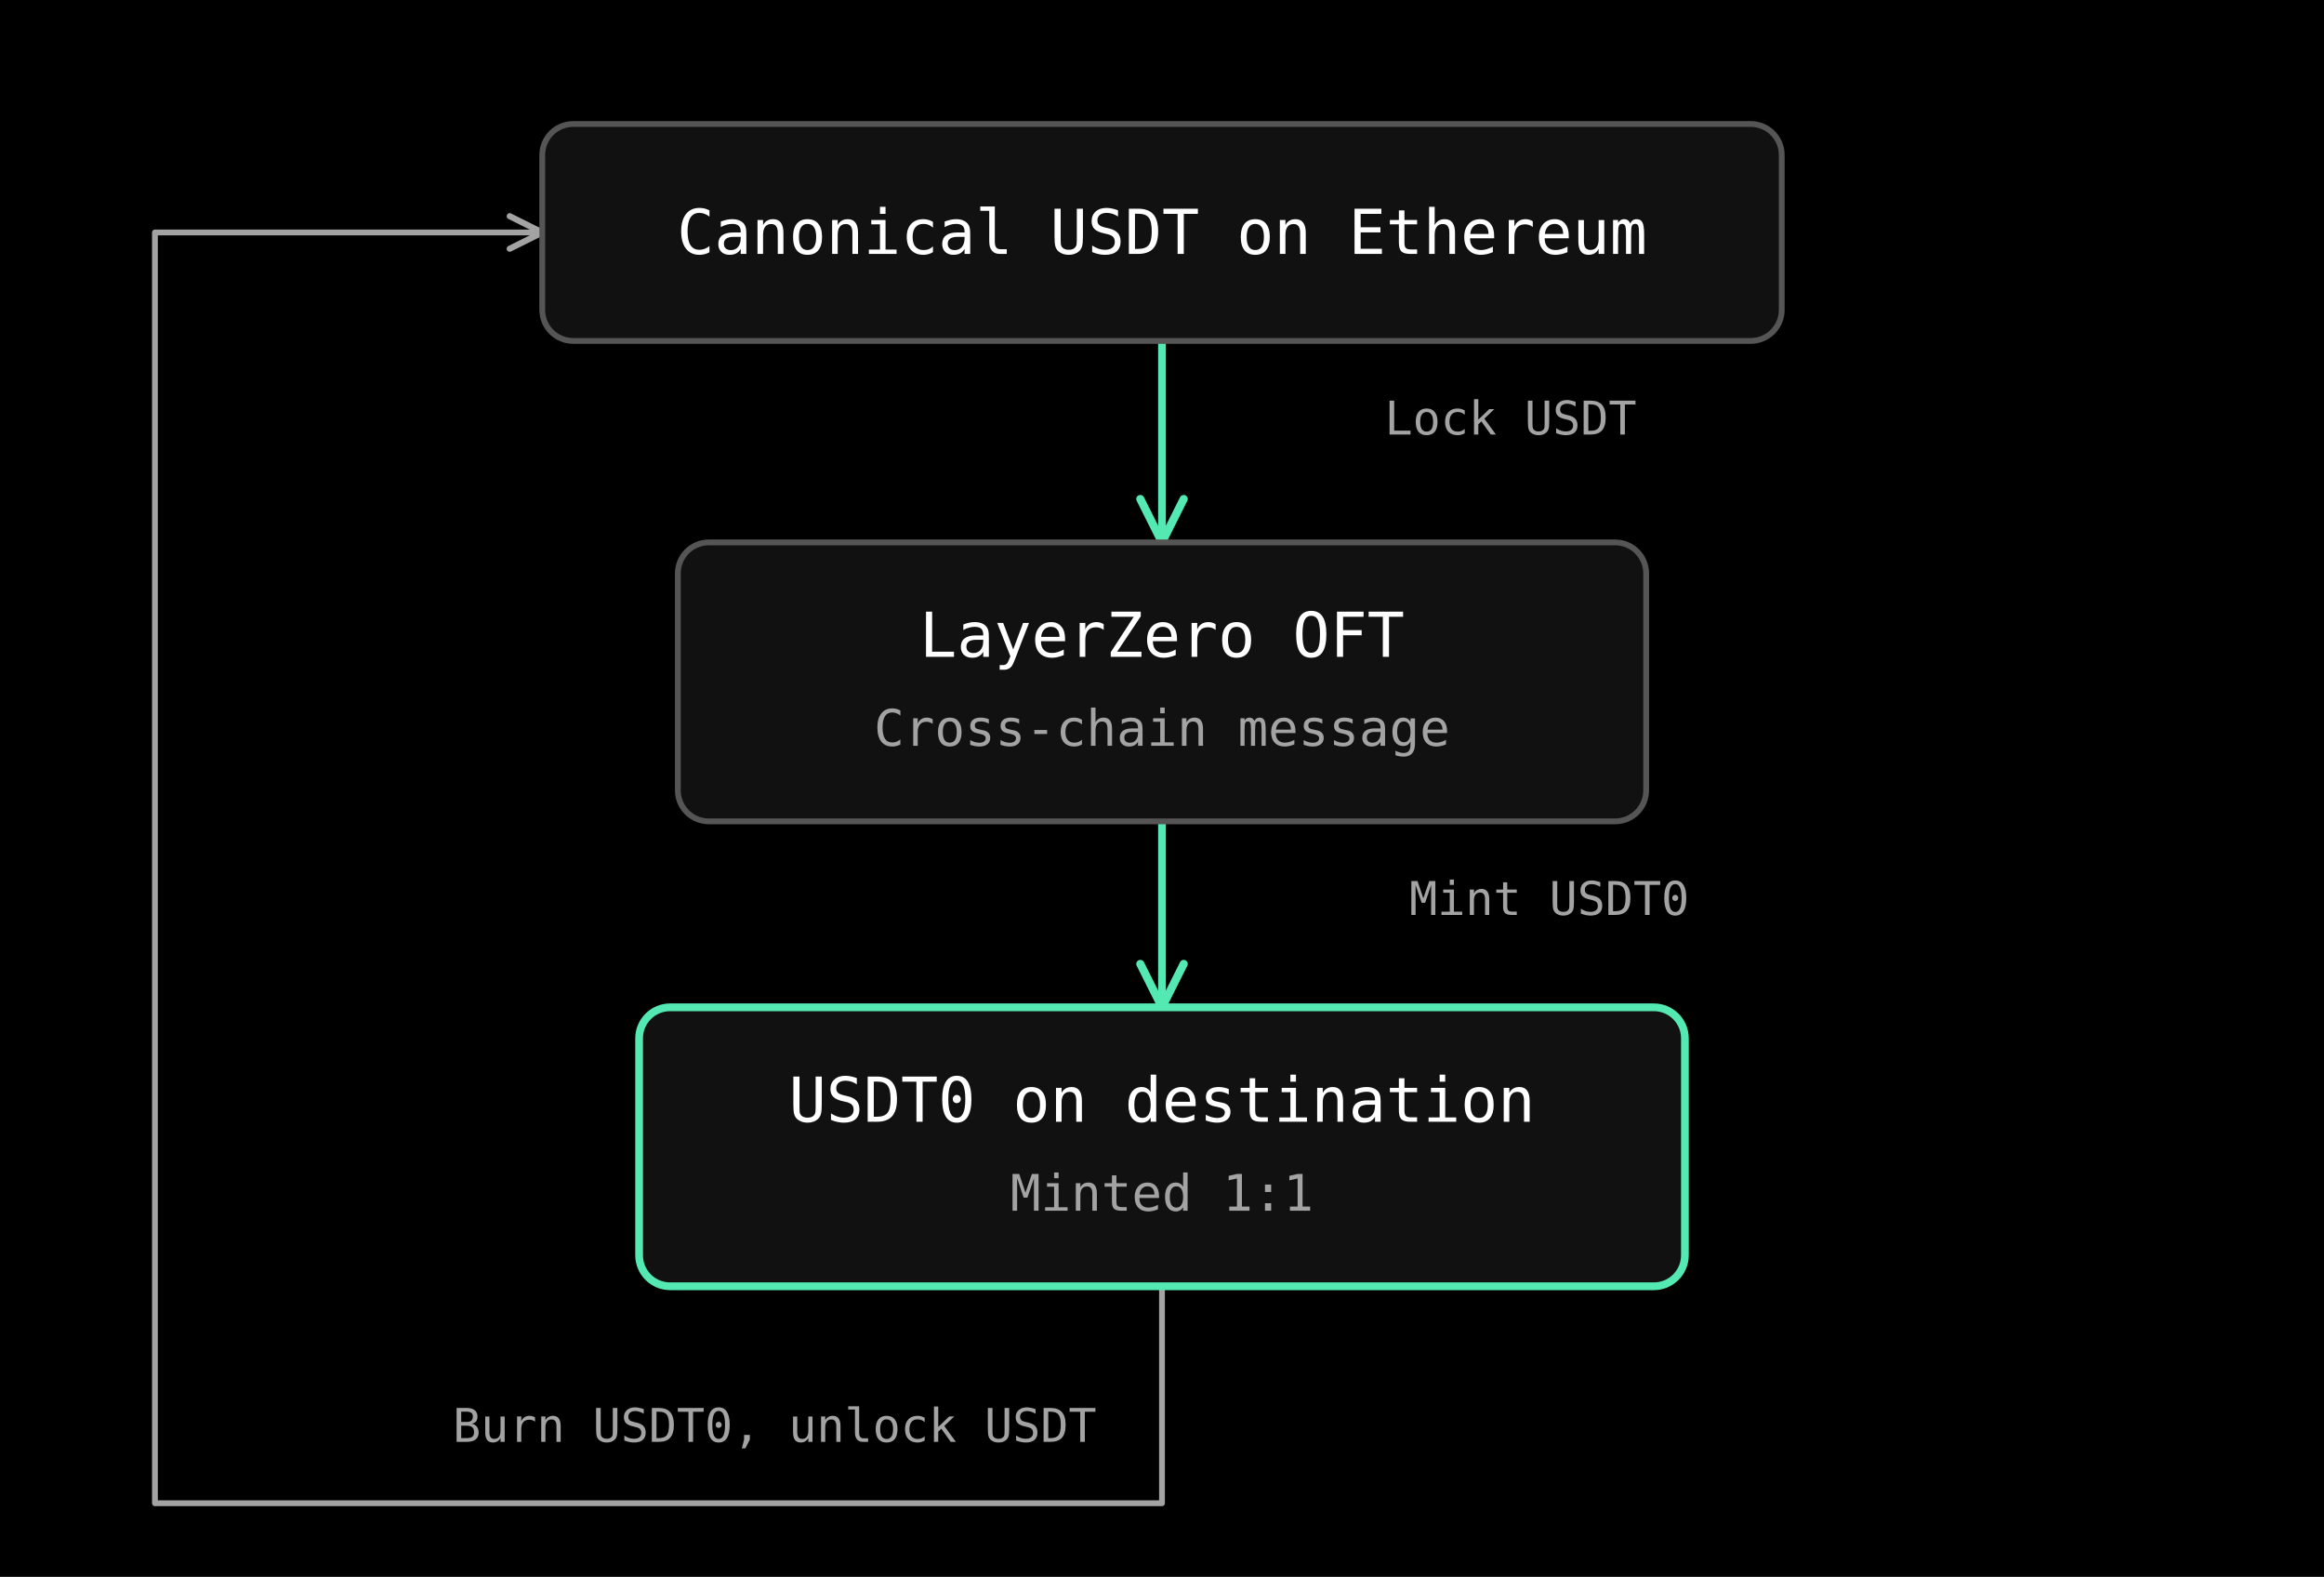
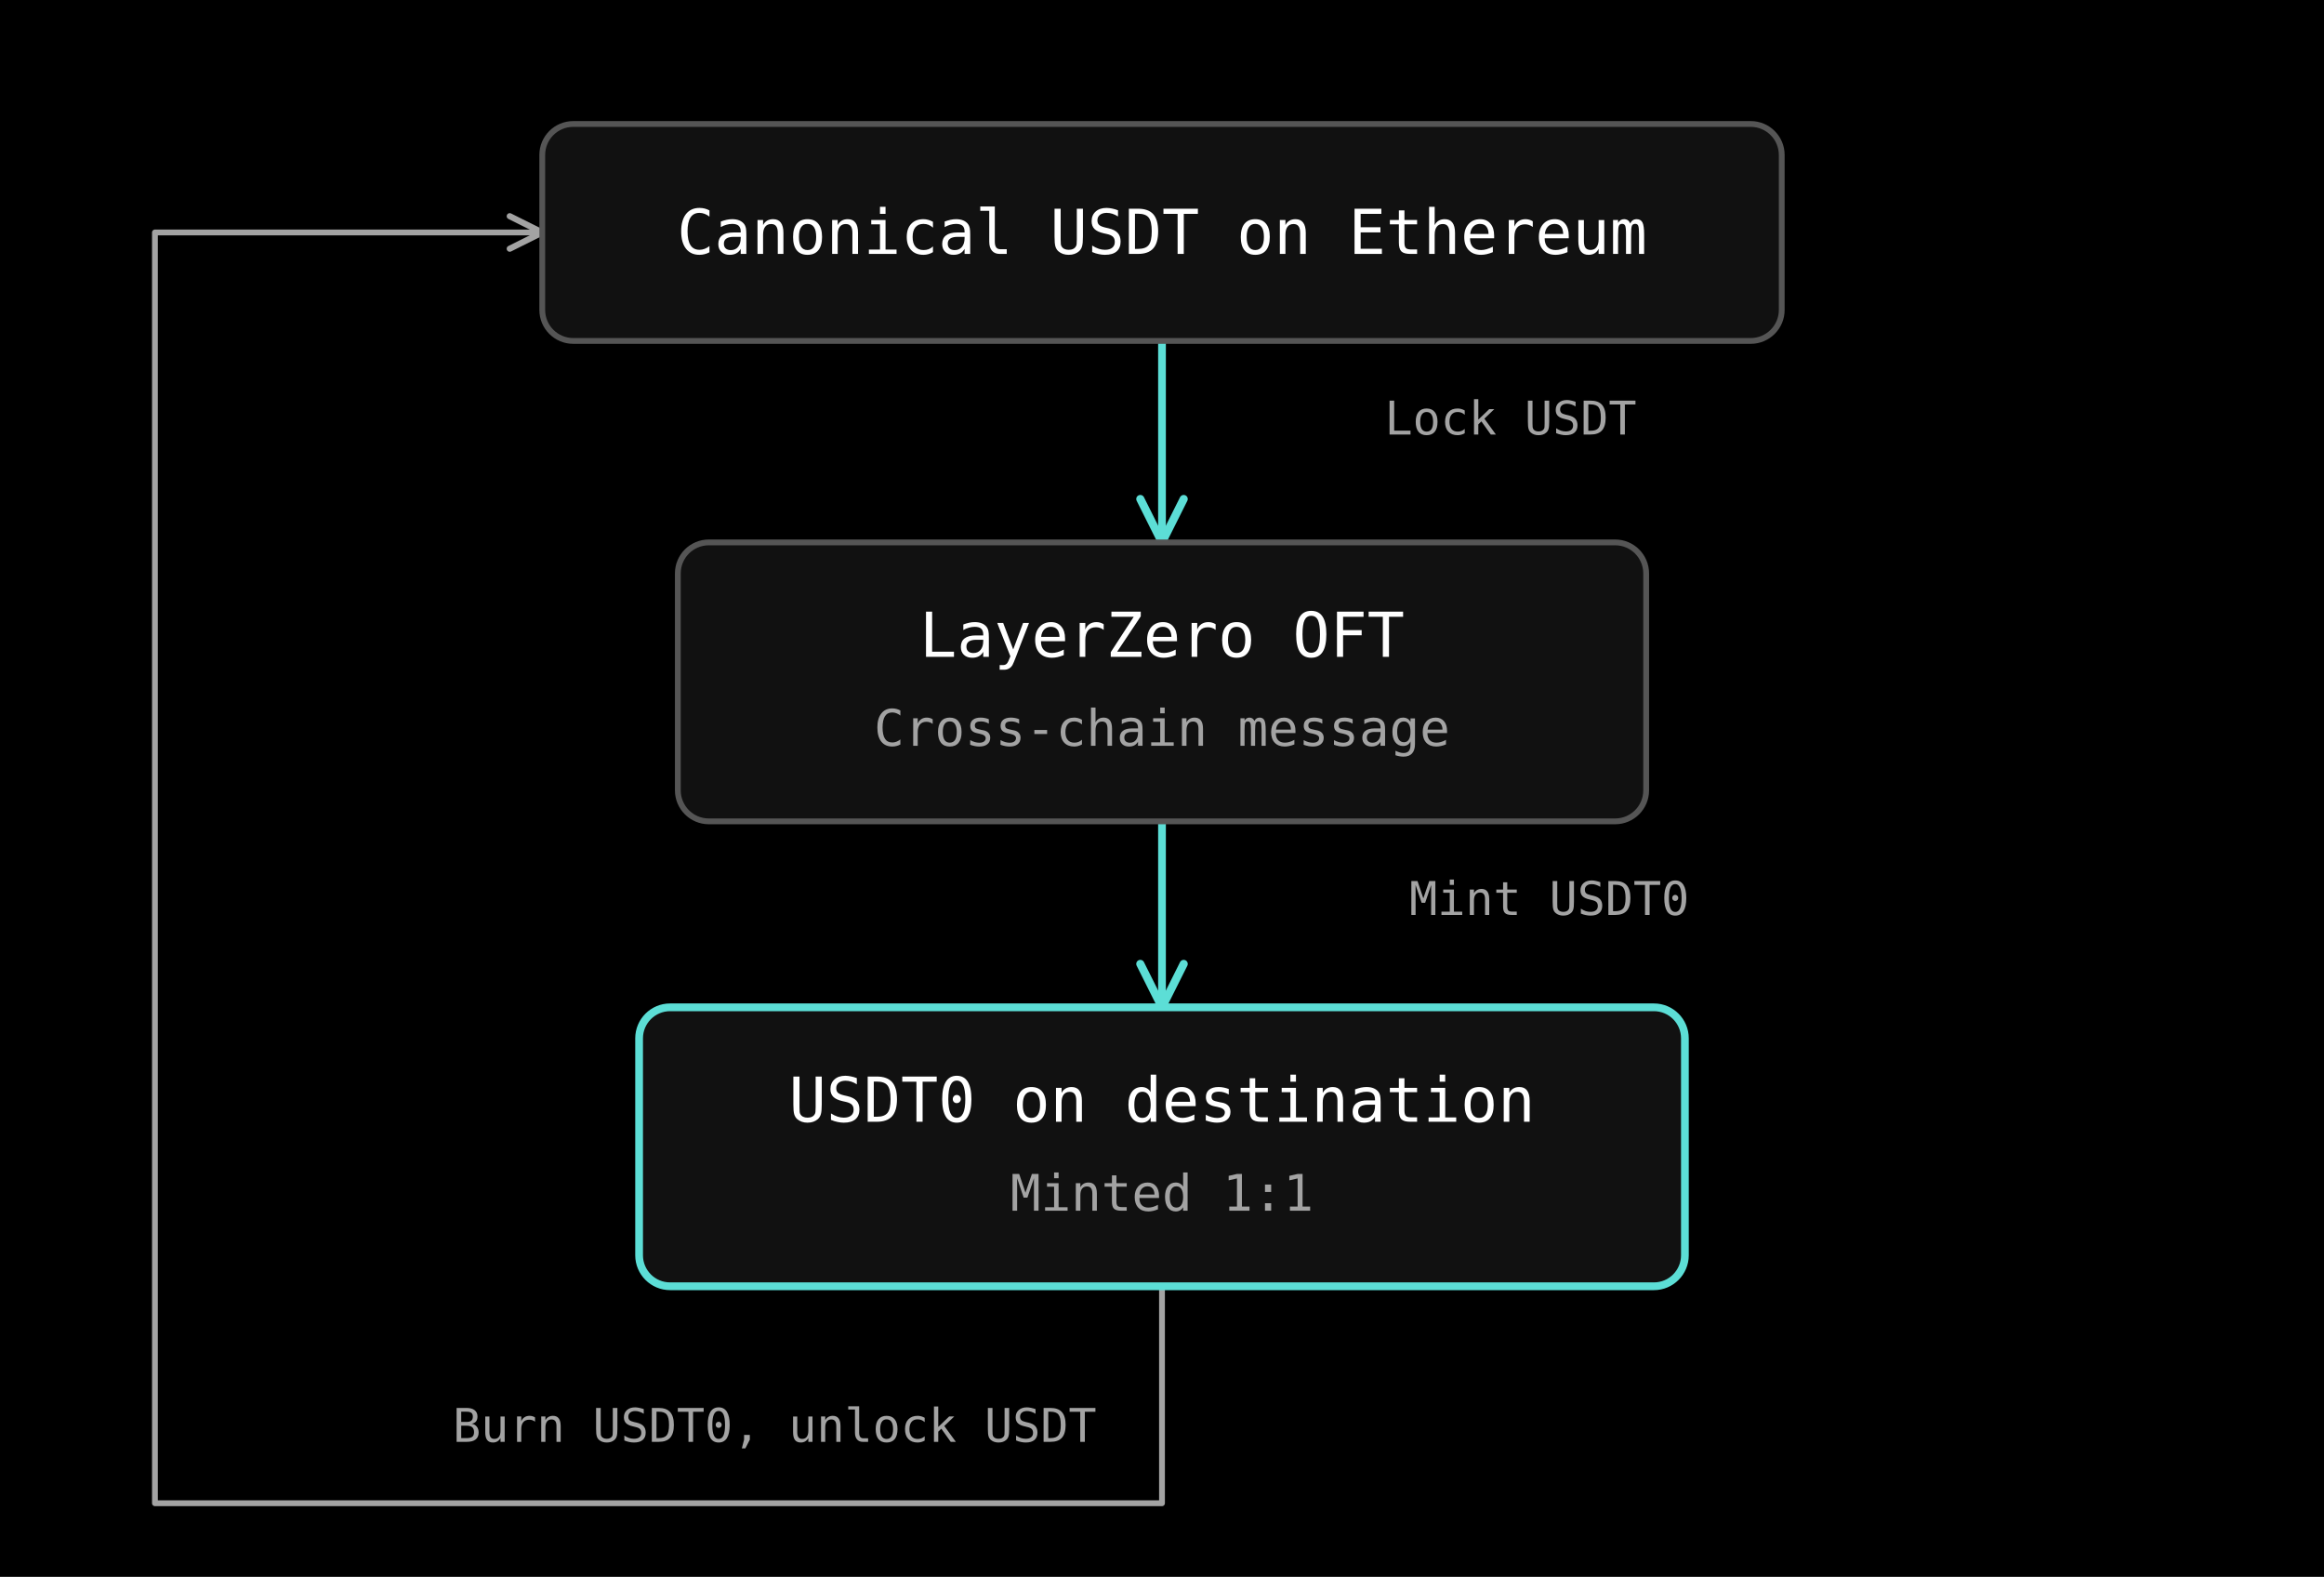
<svg xmlns="http://www.w3.org/2000/svg" width="600" height="407" viewBox="0 0 600 407" role="img" aria-labelledby="title desc">
  <defs>
    <marker id="arrow-mint" viewBox="0 0 10 10" refX="9" refY="5" markerWidth="7" markerHeight="7" orient="auto">
-       <path d="M1 1L9 5L1 9" fill="none" stroke="#54e8b3" stroke-width="1.5" stroke-linecap="round" stroke-linejoin="round" />
+       <path d="M1 1L9 5L1 9" fill="none" stroke="#5cded6" stroke-width="1.5" stroke-linecap="round" stroke-linejoin="round" />
    </marker>
    <marker id="arrow-gray" viewBox="0 0 10 10" refX="9" refY="5" markerWidth="7" markerHeight="7" orient="auto">
      <path d="M1 1L9 5L1 9" fill="none" stroke="#a3a3a3" stroke-width="1.5" stroke-linecap="round" stroke-linejoin="round" />
    </marker>
    <marker id="arrow-white" viewBox="0 0 10 10" refX="9" refY="5" markerWidth="7" markerHeight="7" orient="auto">
      <path d="M1 1L9 5L1 9" fill="none" stroke="#ffffff" stroke-width="1.5" stroke-linecap="round" stroke-linejoin="round" />
    </marker>
  </defs>
  <rect width="600" height="407" fill="#000000" />
  <g font-family="ui-monospace, SFMono-Regular, Menlo, Monaco, Consolas, monospace">
-     <path d="M300 88L300 140" fill="none" stroke="#54e8b3" stroke-width="2" stroke-linecap="round" stroke-linejoin="round" marker-end="url(#arrow-mint)" />
-     <path d="M300 212L300 260" fill="none" stroke="#54e8b3" stroke-width="2" stroke-linecap="round" stroke-linejoin="round" marker-end="url(#arrow-mint)" />
+     <path d="M300 88L300 140" fill="none" stroke="#5cded6" stroke-width="2" stroke-linecap="round" stroke-linejoin="round" marker-end="url(#arrow-mint)" />
+     <path d="M300 212L300 260" fill="none" stroke="#5cded6" stroke-width="2" stroke-linecap="round" stroke-linejoin="round" marker-end="url(#arrow-mint)" />
    <path d="M300 332V388H40V60H140" fill="none" stroke="#a3a3a3" stroke-width="1.5" stroke-linecap="round" stroke-linejoin="round" marker-end="url(#arrow-gray)" />
    <g class="node">
      <rect x="140" y="32" width="320" height="56" rx="8" fill="#111111" stroke="#555555" stroke-width="1.5" />
      <text x="300" y="60" text-anchor="middle" dominant-baseline="central" font-size="16" fill="#ffffff">Canonical USDT on Ethereum</text>
    </g>
    <g class="node">
      <rect x="175" y="140" width="250" height="72" rx="8" fill="#111111" stroke="#555555" stroke-width="1.5" />
      <text x="300" y="164" text-anchor="middle" dominant-baseline="central" font-size="16" fill="#ffffff">LayerZero OFT</text>
      <text x="300" y="188" text-anchor="middle" dominant-baseline="central" font-size="13" fill="#a3a3a3">Cross-chain message</text>
    </g>
    <g class="node">
-       <rect x="165" y="260" width="270" height="72" rx="8" fill="#111111" stroke="#54e8b3" stroke-width="2" />
+       <rect x="165" y="260" width="270" height="72" rx="8" fill="#111111" stroke="#5cded6" stroke-width="2" />
      <text x="300" y="284" text-anchor="middle" dominant-baseline="central" font-size="16" fill="#ffffff">USDT0 on destination</text>
      <text x="300" y="308" text-anchor="middle" dominant-baseline="central" font-size="13" fill="#a3a3a3">Minted 1:1</text>
    </g>
    <g class="chip">
      <rect x="349" y="97" width="82" height="22" rx="4" fill="#000000" />
      <text x="390" y="108" text-anchor="middle" dominant-baseline="central" font-size="12" fill="#a3a3a3">Lock USDT</text>
    </g>
    <g class="chip">
      <rect x="355.5" y="221" width="89" height="22" rx="4" fill="#000000" />
      <text x="400" y="232" text-anchor="middle" dominant-baseline="central" font-size="12" fill="#a3a3a3">Mint USDT0</text>
    </g>
    <g class="chip">
      <rect x="108.5" y="357" width="183" height="22" rx="4" fill="#000000" />
      <text x="200" y="368" text-anchor="middle" dominant-baseline="central" font-size="12" fill="#a3a3a3">Burn USDT0, unlock USDT</text>
    </g>
  </g>
</svg>
